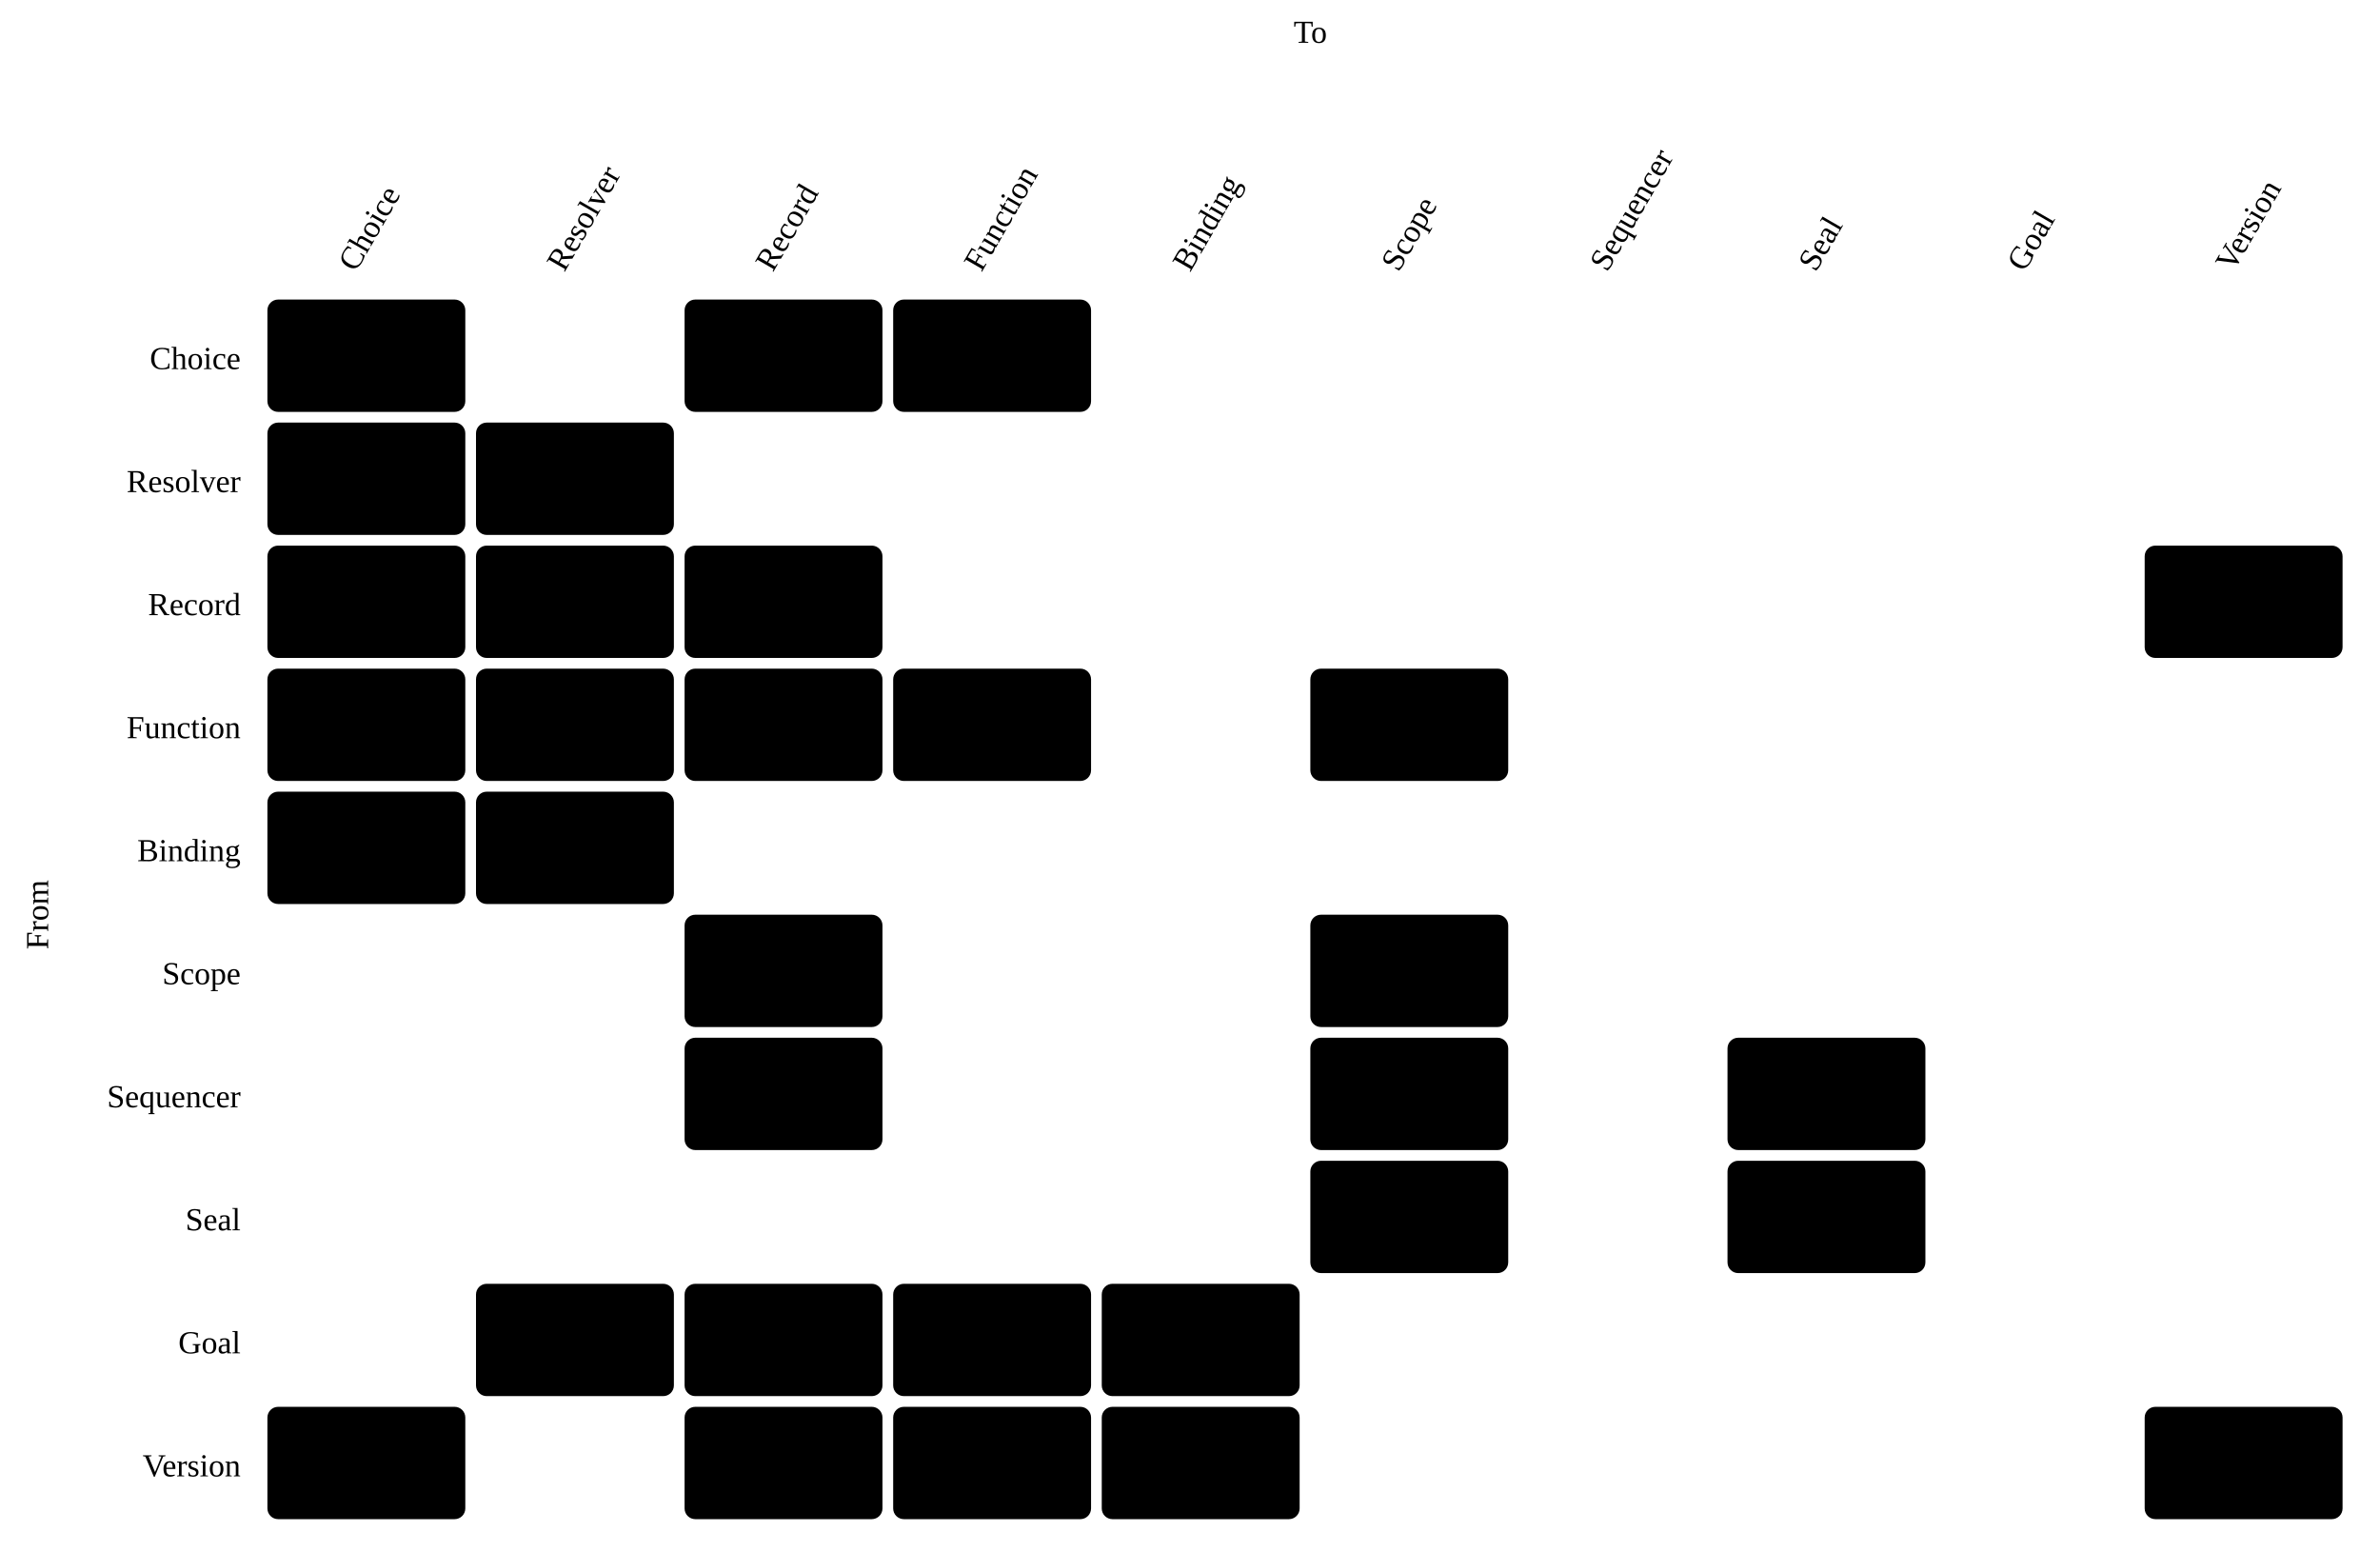
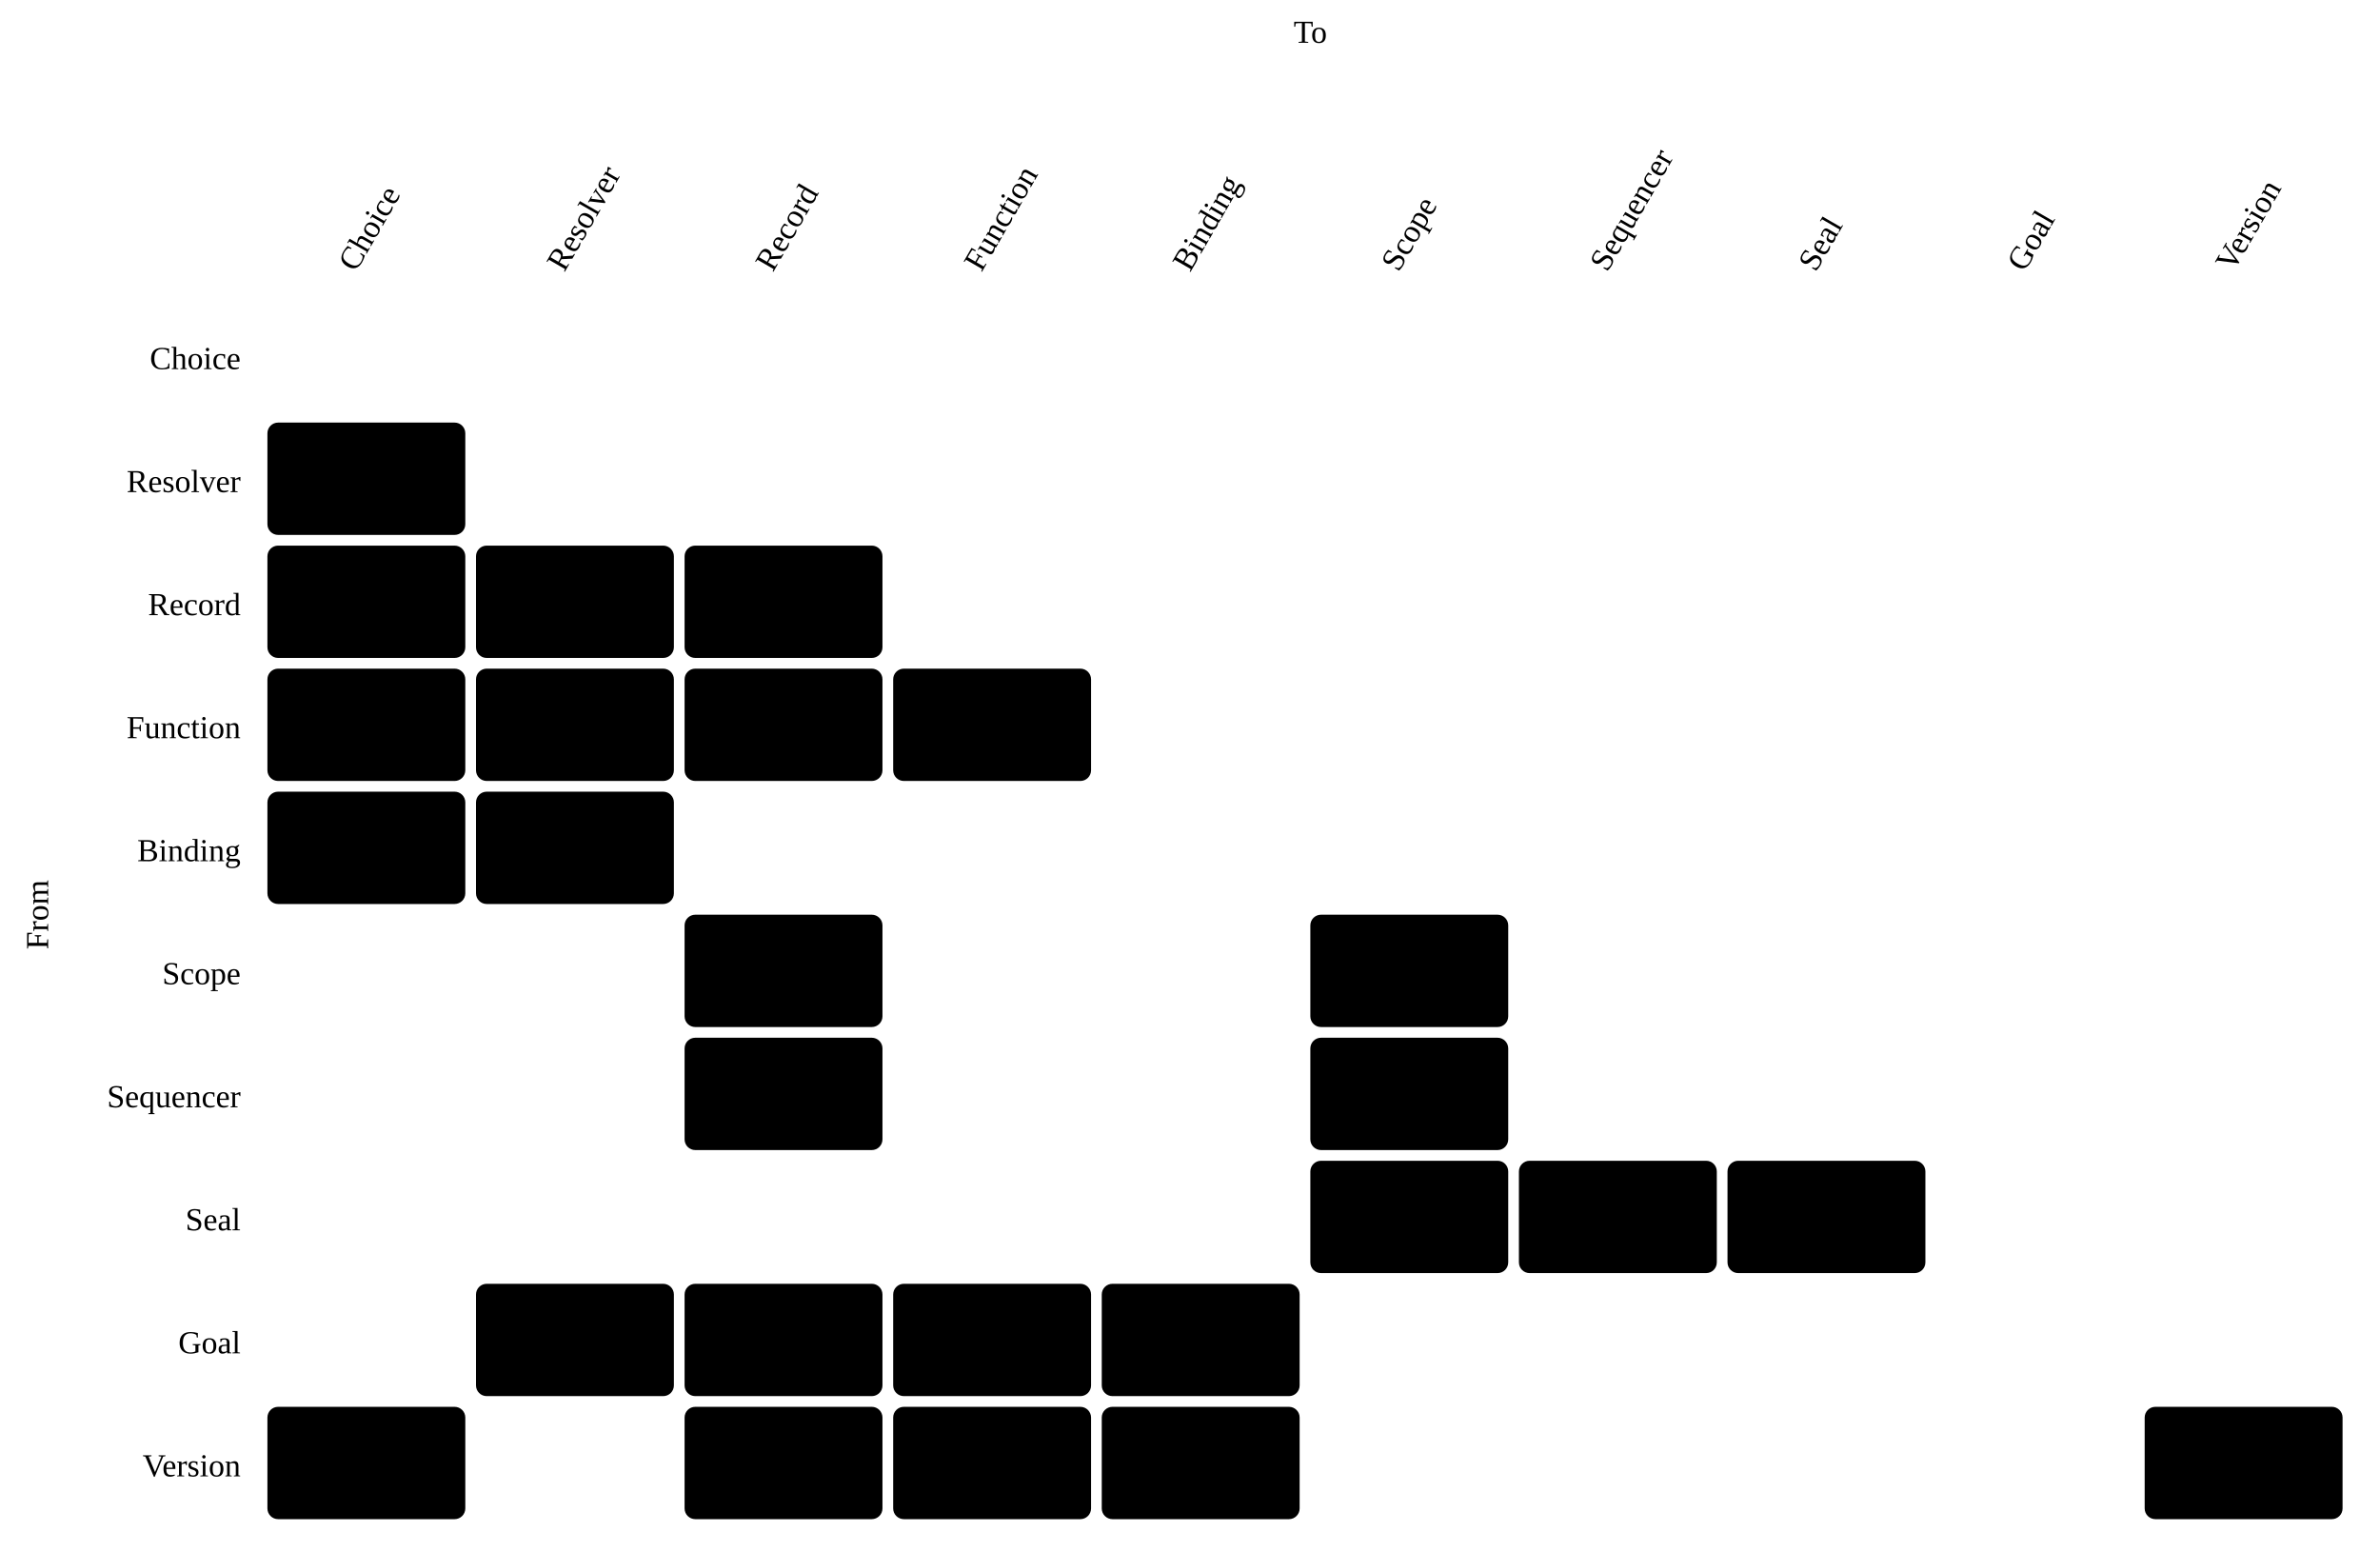
<svg xmlns="http://www.w3.org/2000/svg" viewBox="0 0 890 580" class="wide" role="img" aria-labelledby="title desc">
  <text class="axis" x="490" y="16" text-anchor="middle">To</text>
  <text class="axis" transform="translate(18 342) rotate(-90)" text-anchor="middle">From</text>
  <line class="grid dashed" x1="410" y1="106" x2="410" y2="572" />
  <line class="grid dashed" x1="94" y1="294" x2="880" y2="294" />
+   <line class="grid dashed" x1="488" y1="106" x2="488" y2="572" />
+   <line class="grid dashed" x1="94" y1="340" x2="880" y2="340" />
+   <line class="grid dashed" x1="722" y1="106" x2="722" y2="572" />
+   <line class="grid dashed" x1="94" y1="478" x2="880" y2="478" />
+   <line class="grid dashed" x1="800" y1="106" x2="800" y2="572" />
+   <line class="grid dashed" x1="94" y1="524" x2="880" y2="524" />
  <g class="label strong">
    <text transform="translate(133 102) rotate(-60)">Choice</text>
    <text transform="translate(211 102) rotate(-60)">Resolver</text>
    <text transform="translate(289 102) rotate(-60)">Record</text>
    <text transform="translate(367 102) rotate(-60)">Function</text>
    <text transform="translate(445 102) rotate(-60)">Binding</text>
    <text transform="translate(523 102) rotate(-60)">Scope</text>
    <text transform="translate(601 102) rotate(-60)">Sequencer</text>
    <text transform="translate(679 102) rotate(-60)">Seal</text>
    <text transform="translate(757 102) rotate(-60)">Goal</text>
    <text transform="translate(835 102) rotate(-60)">Version</text>
    <text x="90" y="138" text-anchor="end">Choice</text>
    <text x="90" y="184" text-anchor="end">Resolver</text>
    <text x="90" y="230" text-anchor="end">Record</text>
    <text x="90" y="276" text-anchor="end">Function</text>
    <text x="90" y="322" text-anchor="end">Binding</text>
    <text x="90" y="368" text-anchor="end">Scope</text>
    <text x="90" y="414" text-anchor="end">Sequencer</text>
    <text x="90" y="460" text-anchor="end">Seal</text>
    <text x="90" y="506" text-anchor="end">Goal</text>
    <text x="90" y="552" text-anchor="end">Version</text>
  </g>
  <g class="slate">
-     <rect class="box" x="256" y="112" width="74" height="42" rx="4" />
-     <text class="ink" x="293" y="137" text-anchor="middle" style="font-style: italic; font-size: 12px">constrains</text>
-     <rect class="box" x="334" y="112" width="74" height="42" rx="4" />
-     <text class="ink" x="371" y="137" text-anchor="middle" style="font-style: italic; font-size: 12px">specifies</text>
    <rect class="box" x="100" y="158" width="74" height="42" rx="4" />
    <text class="ink" x="137" y="183" text-anchor="middle" style="font-style: italic; font-size: 12px">resolves</text>
    <rect class="box" x="100" y="204" width="74" height="42" rx="4" />
    <text class="ink" x="137" y="229" text-anchor="middle" style="font-style: italic; font-size: 12px">answers</text>
    <rect class="box" x="178" y="204" width="74" height="42" rx="4" />
    <text class="ink" x="215" y="229" text-anchor="middle" style="font-style: italic; font-size: 12px">names</text>
-     <rect class="box" x="802" y="204" width="74" height="42" rx="4" />
-     <text class="ink" x="839" y="229" text-anchor="middle" style="font-style: italic; font-size: 12px">carries</text>
    <rect class="box" x="100" y="250" width="74" height="42" rx="4" />
    <text class="ink" x="137" y="268" text-anchor="middle" style="font-style: italic; font-size: 12px">opens /</text>
    <text class="ink" x="137" y="283" text-anchor="middle" style="font-style: italic; font-size: 12px">couples</text>
    <rect class="box" x="178" y="250" width="74" height="42" rx="4" />
    <text class="ink" x="215" y="268" text-anchor="middle" style="font-style: italic; font-size: 12px">serves</text>
    <text class="ink" x="215" y="283" text-anchor="middle" style="font-style: italic; font-size: 12px">as</text>
    <rect class="box" x="256" y="250" width="74" height="42" rx="4" />
    <text class="ink" x="293" y="275" text-anchor="middle" style="font-style: italic; font-size: 12px">reads</text>
-     <rect class="box" x="490" y="250" width="74" height="42" rx="4" />
-     <text class="ink" x="527" y="275" text-anchor="middle" style="font-style: italic; font-size: 12px">picks out</text>
    <rect class="box" x="100" y="296" width="74" height="42" rx="4" />
    <text class="ink" x="137" y="321" text-anchor="middle" style="font-style: italic; font-size: 12px">maps</text>
    <rect class="box" x="178" y="296" width="74" height="42" rx="4" />
    <text class="ink" x="215" y="321" text-anchor="middle" style="font-style: italic; font-size: 12px">names</text>
    <rect class="box" x="256" y="342" width="74" height="42" rx="4" />
    <text class="ink" x="293" y="367" text-anchor="middle" style="font-style: italic; font-size: 12px">contains</text>
    <rect class="box" x="256" y="388" width="74" height="42" rx="4" />
    <text class="ink" x="293" y="413" text-anchor="middle" style="font-style: italic; font-size: 12px">admits</text>
    <rect class="box" x="490" y="388" width="74" height="42" rx="4" />
    <text class="ink" x="527" y="413" text-anchor="middle" style="font-style: italic; font-size: 12px">orders</text>
-     <rect class="box" x="646" y="388" width="74" height="42" rx="4" />
-     <text class="ink" x="683" y="413" text-anchor="middle" style="font-style: italic; font-size: 12px">writes</text>
+     <rect class="box" x="568" y="434" width="74" height="42" rx="4" />
+     <text class="ink" x="605" y="459" text-anchor="middle" style="font-style: italic; font-size: 12px">names</text>
    <rect class="box" x="490" y="434" width="74" height="42" rx="4" />
    <text class="ink" x="527" y="459" text-anchor="middle" style="font-style: italic; font-size: 12px">closes</text>
    <rect class="box" x="178" y="480" width="74" height="42" rx="4" />
    <text class="ink" x="215" y="505" text-anchor="middle" style="font-style: italic; font-size: 12px">steers</text>
    <rect class="box" x="256" y="480" width="74" height="42" rx="4" />
    <text class="ink" x="293" y="505" text-anchor="middle" style="font-style: italic; font-size: 12px">scores</text>
    <rect class="box" x="334" y="480" width="74" height="42" rx="4" />
    <text class="ink" x="371" y="505" text-anchor="middle" style="font-style: italic; font-size: 12px">bounds</text>
    <rect class="box" x="412" y="480" width="74" height="42" rx="4" />
    <text class="ink" x="449" y="505" text-anchor="middle" style="font-style: italic; font-size: 12px">evaluates</text>
    <rect class="box" x="100" y="526" width="74" height="42" rx="4" />
    <text class="ink" x="137" y="551" text-anchor="middle" style="font-style: italic; font-size: 12px">defines</text>
    <rect class="box" x="256" y="526" width="74" height="42" rx="4" />
-     <text class="ink" x="293" y="551" text-anchor="middle" style="font-style: italic; font-size: 12px">translates</text>
+     <text class="ink" x="293" y="544" text-anchor="middle" style="font-style: italic; font-size: 12px">marks /</text>
+     <text class="ink" x="293" y="559" text-anchor="middle" style="font-style: italic; font-size: 12px">translates</text>
    <rect class="box" x="334" y="526" width="74" height="42" rx="4" />
    <text class="ink" x="371" y="551" text-anchor="middle" style="font-style: italic; font-size: 12px">defines</text>
    <rect class="box" x="412" y="526" width="74" height="42" rx="4" />
    <text class="ink" x="449" y="551" text-anchor="middle" style="font-style: italic; font-size: 12px">includes</text>
  </g>
  <g class="foam">
-     <rect class="box" x="100" y="112" width="74" height="42" rx="4" />
-     <text class="ink" x="137" y="130" text-anchor="middle" style="font-style: italic; font-size: 12px">couples</text>
-     <text class="ink" x="137" y="145" text-anchor="middle" style="font-style: italic; font-size: 12px">with</text>
-     <rect class="box" x="178" y="158" width="74" height="42" rx="4" />
-     <text class="ink" x="215" y="176" text-anchor="middle" style="font-style: italic; font-size: 12px">substitutes</text>
-     <text class="ink" x="215" y="191" text-anchor="middle" style="font-style: italic; font-size: 12px">for</text>
    <rect class="box" x="256" y="204" width="74" height="42" rx="4" />
    <text class="ink" x="293" y="229" text-anchor="middle" style="font-style: italic; font-size: 12px">supersedes</text>
    <rect class="box" x="334" y="250" width="74" height="42" rx="4" />
    <text class="ink" x="371" y="268" text-anchor="middle" style="font-style: italic; font-size: 12px">composes</text>
    <text class="ink" x="371" y="283" text-anchor="middle" style="font-style: italic; font-size: 12px">with</text>
    <rect class="box" x="490" y="342" width="74" height="42" rx="4" />
    <text class="ink" x="527" y="360" text-anchor="middle" style="font-style: italic; font-size: 12px">splits</text>
    <text class="ink" x="527" y="375" text-anchor="middle" style="font-style: italic; font-size: 12px">into</text>
    <rect class="box" x="646" y="434" width="74" height="42" rx="4" />
    <text class="ink" x="683" y="459" text-anchor="middle" style="font-style: italic; font-size: 12px">extends</text>
    <rect class="box" x="802" y="526" width="74" height="42" rx="4" />
    <text class="ink" x="839" y="551" text-anchor="middle" style="font-style: italic; font-size: 12px">supersedes</text>
  </g>
</svg>
